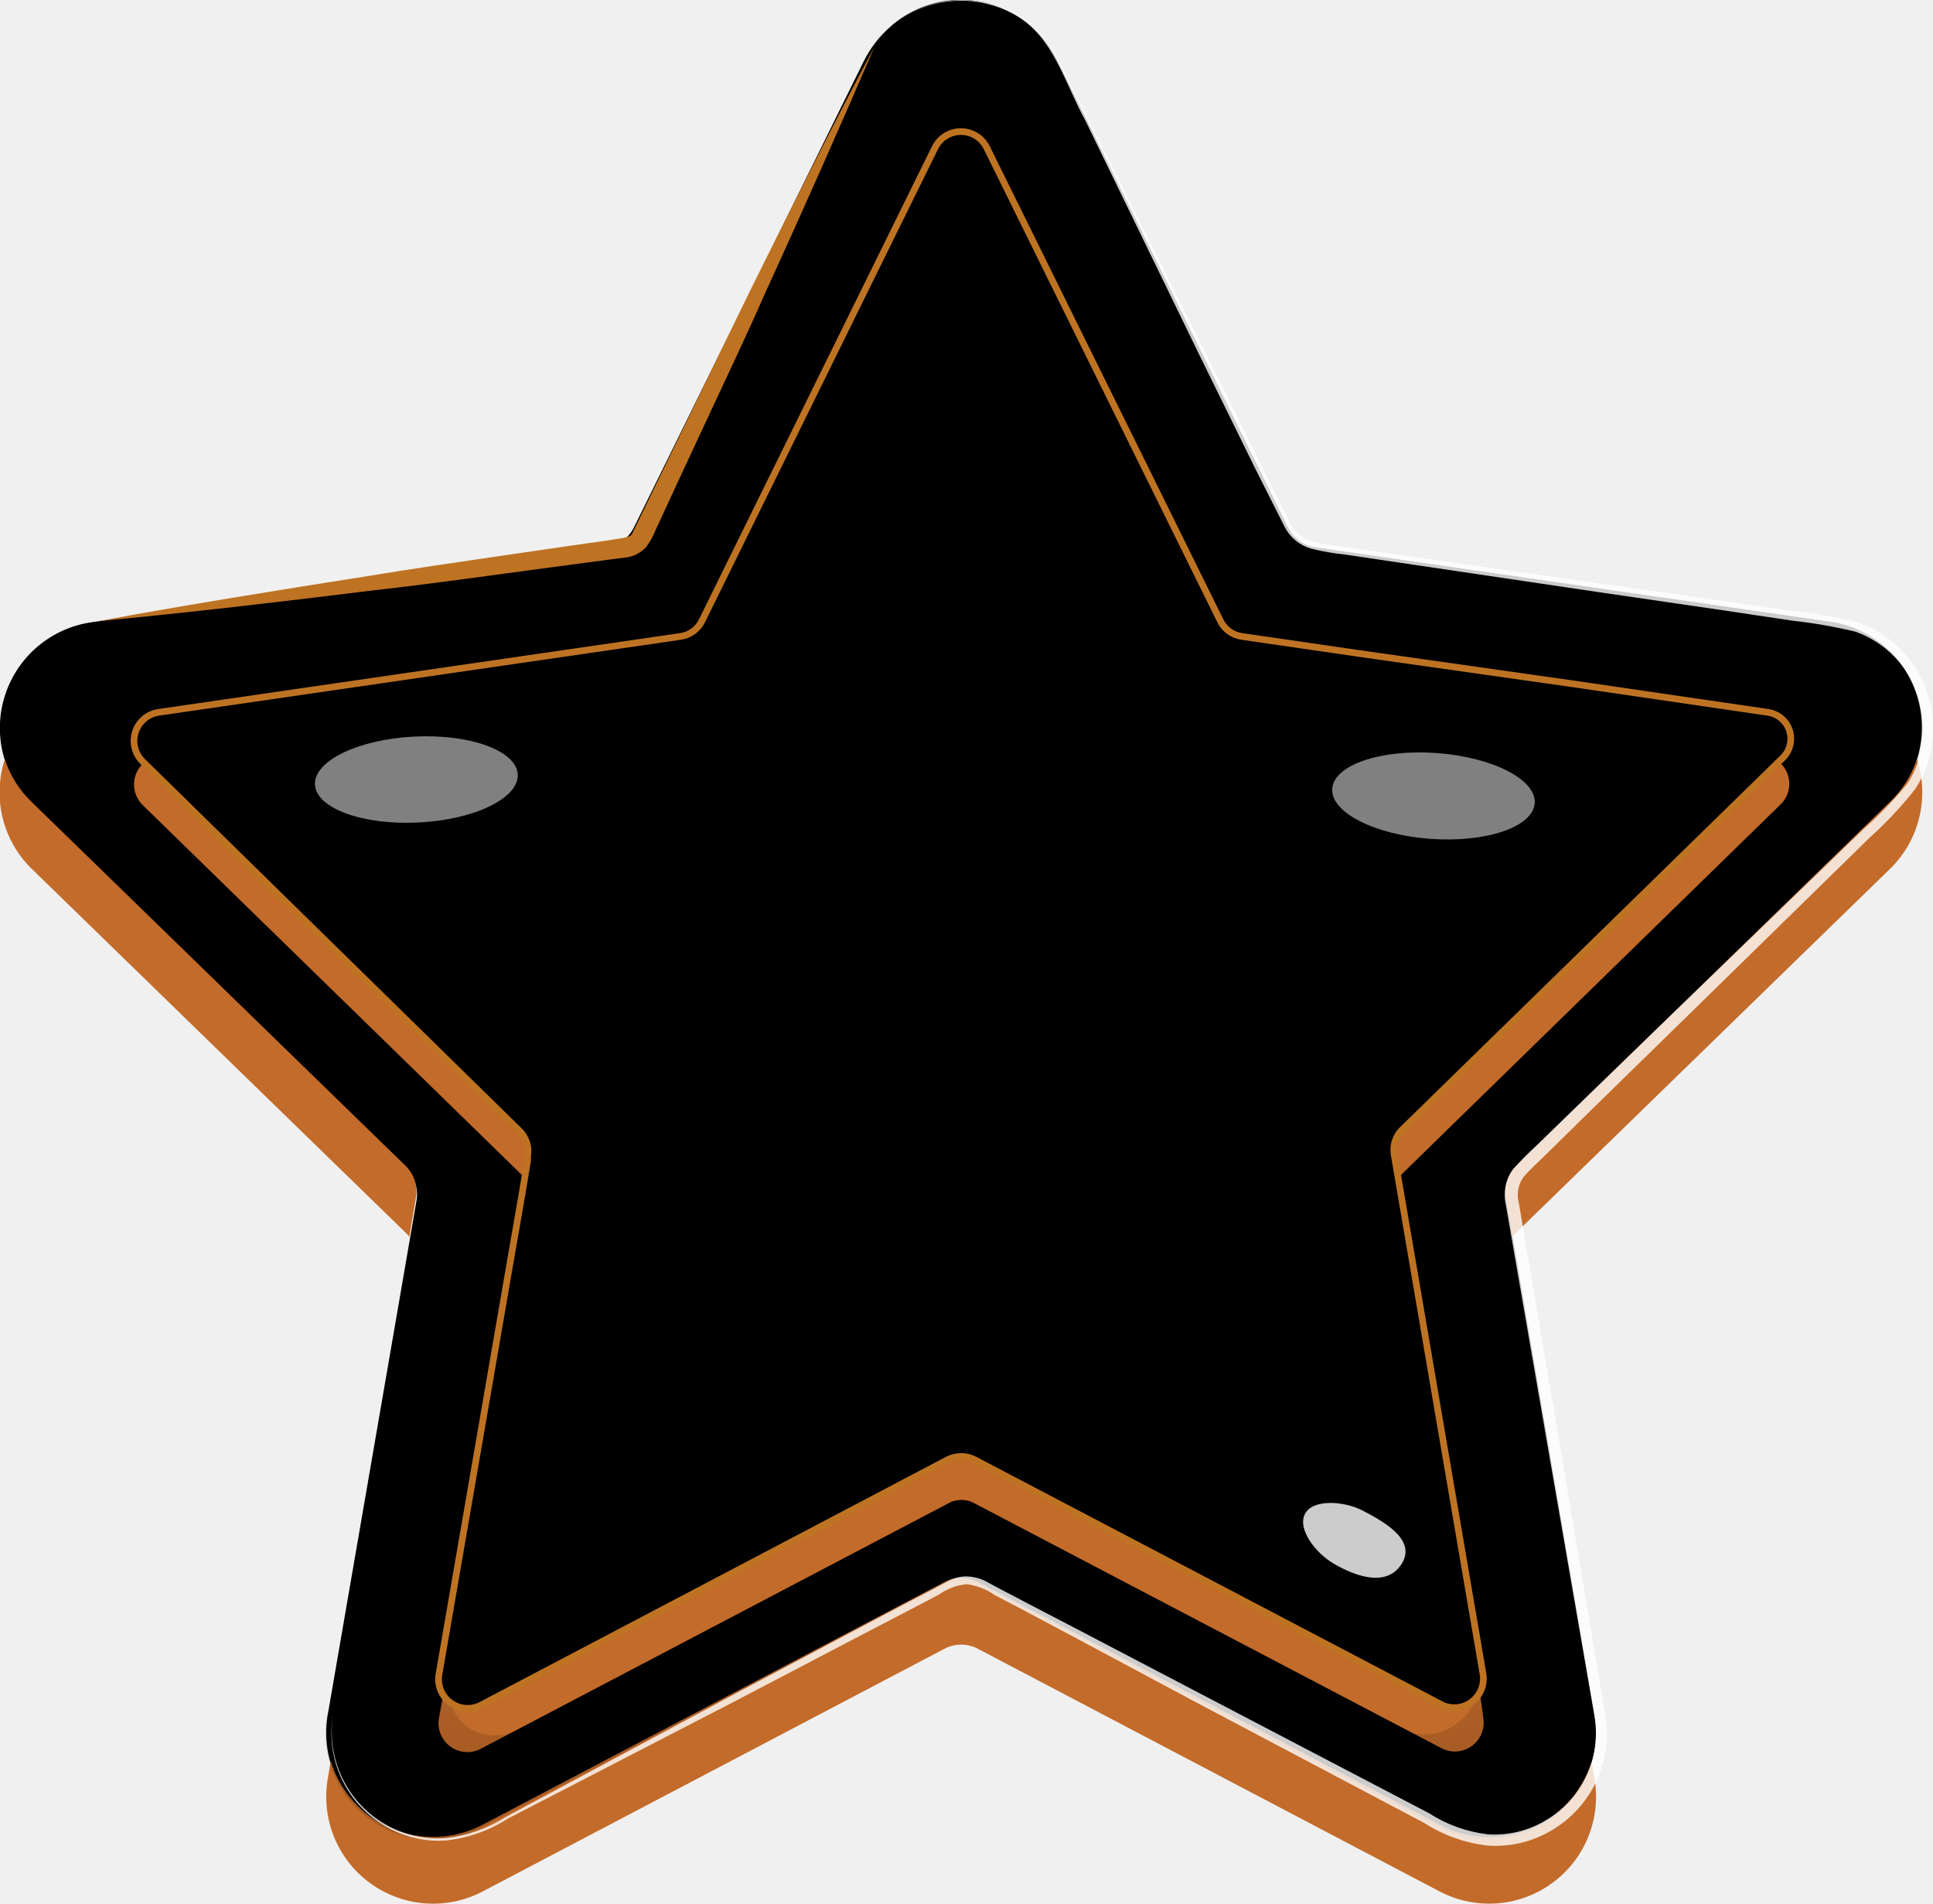
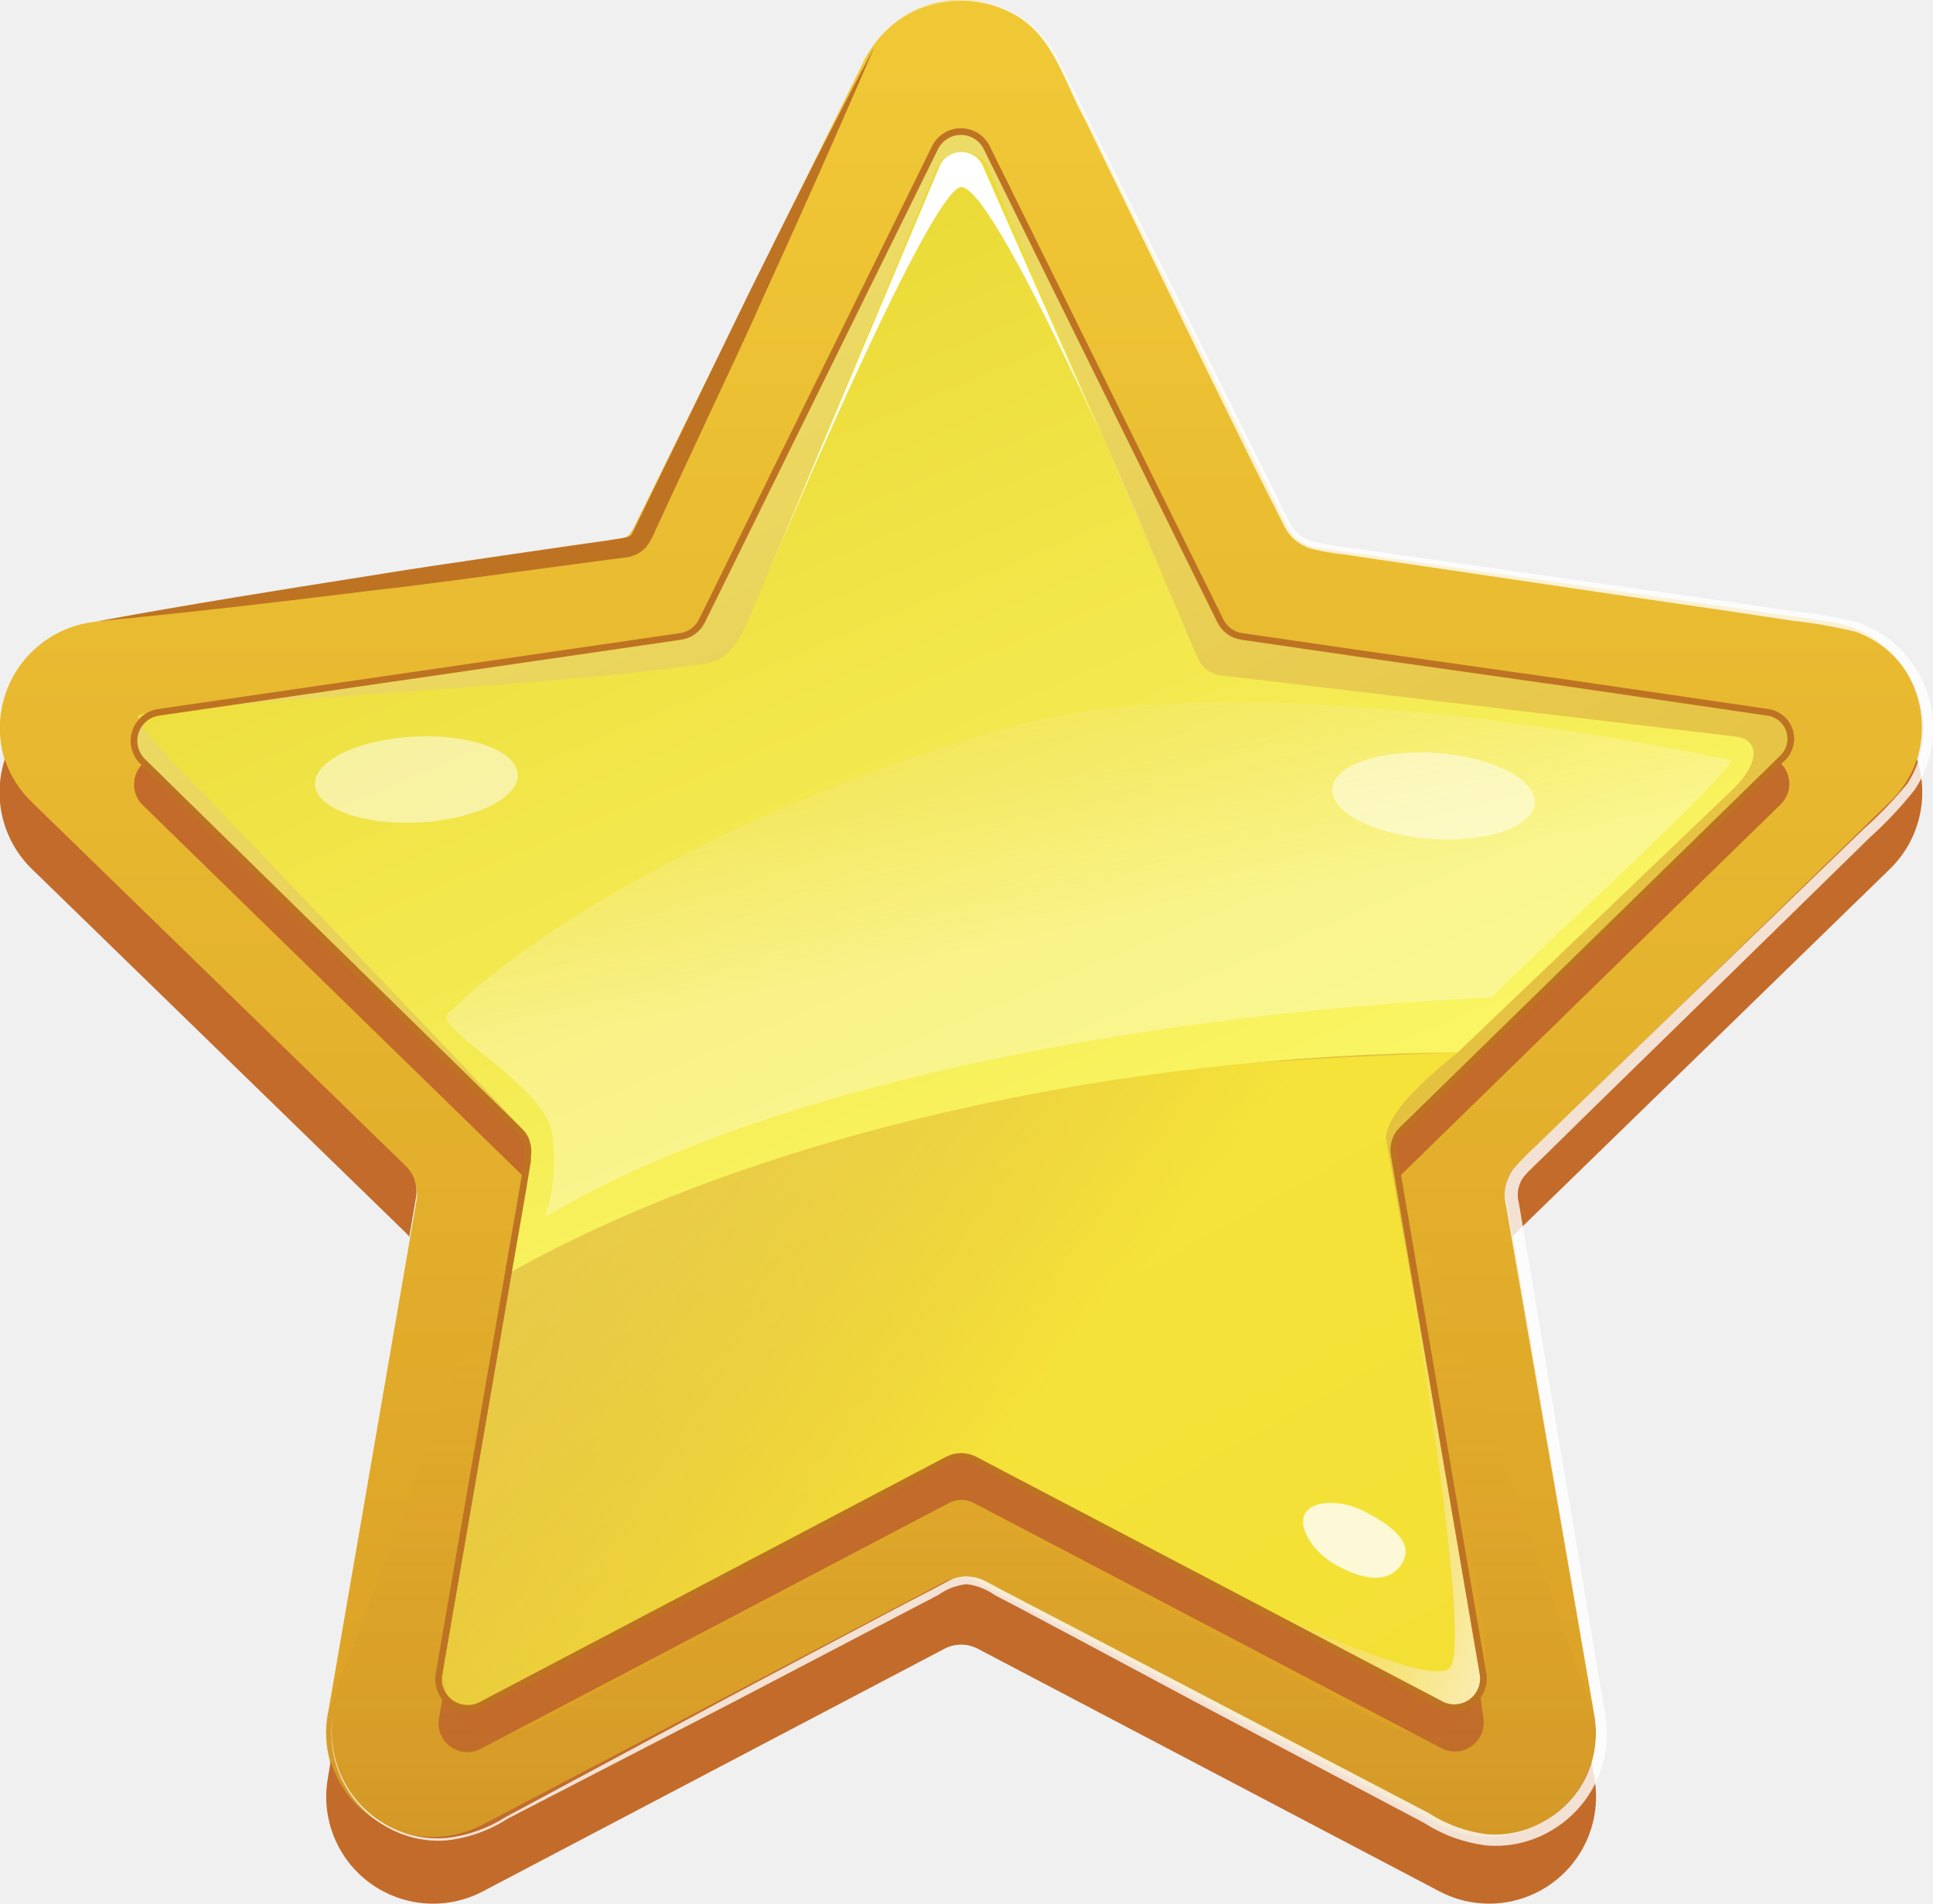
<svg xmlns="http://www.w3.org/2000/svg" xmlns:xlink="http://www.w3.org/1999/xlink" viewBox="0 0 72.36 71.26">
  <defs>
    <linearGradient id="Безымянный_градиент_4" x1="35.99" y1="1.88" x2="35.99" y2="68.61" gradientUnits="userSpaceOnUse">
-       <stop offset="0" stopColor="#f0c836" />
-       <stop offset="1" stopColor="#dba026" />
+       <stop offset="0" stop-color="#f0c836" />
+       <stop offset="1" stop-color="#dba026" />
    </linearGradient>
    <linearGradient id="Безымянный_градиент_1294" x1="23.98" y1="13.31" x2="52.55" y2="64.9" gradientUnits="userSpaceOnUse">
-       <stop offset="0" stopColor="#ecdb66" />
-       <stop offset="1" stopColor="#e1b32c" />
+       <stop offset="0" stop-color="#ecdb66" />
+       <stop offset="1" stop-color="#e1b32c" />
    </linearGradient>
    <linearGradient id="Безымянный_градиент_1328" x1="35.96" y1="43.92" x2="35.96" y2="68.77" gradientUnits="userSpaceOnUse">
-       <stop offset="0" stopColor="#f0c635" stop-opacity="0" />
-       <stop offset="1" stopColor="#af6f2e" />
+       <stop offset="0" stop-color="#f0c635" stop-opacity="0" />
+       <stop offset="1" stop-color="#af6f2e" />
    </linearGradient>
    <linearGradient id="Безымянный_градиент_1735" x1="20.56" y1="39.69" x2="40.56" y2="55.36" gradientUnits="userSpaceOnUse">
-       <stop offset="0" stopColor="#f6e135" stop-opacity="0" />
-       <stop offset=".09" stopColor="#f6e135" stop-opacity=".04" />
-       <stop offset=".24" stopColor="#f7e335" stop-opacity=".14" />
-       <stop offset=".44" stopColor="#f7e536" stop-opacity=".31" />
-       <stop offset=".66" stopColor="#f8e836" stop-opacity=".54" />
-       <stop offset=".88" stopColor="#f9eb37" stop-opacity=".8" />
+       <stop offset="0" stop-color="#f6e135" stop-opacity="0" />
+       <stop offset=".09" stop-color="#f6e135" stop-opacity=".04" />
+       <stop offset=".24" stop-color="#f7e335" stop-opacity=".14" />
+       <stop offset=".44" stop-color="#f7e536" stop-opacity=".31" />
+       <stop offset=".66" stop-color="#f8e836" stop-opacity=".54" />
+       <stop offset=".88" stop-color="#f9eb37" stop-opacity=".8" />
    </linearGradient>
    <linearGradient id="Безымянный_градиент_2" x1="27.29" y1="8.29" x2="43.47" y2="46.52" gradientUnits="userSpaceOnUse">
-       <stop offset="0" stopColor="#ead935" />
-       <stop offset="1" stopColor="#fbf766" />
+       <stop offset="0" stop-color="#ead935" />
+       <stop offset="1" stop-color="#fbf766" />
    </linearGradient>
    <linearGradient id="Безымянный_градиент_1724" x1="27.43" y1="-34.68" x2="42.94" y2="44.25" gradientUnits="userSpaceOnUse">
-       <stop offset=".59" stopColor="#efc446" stop-opacity="0" />
-       <stop offset=".61" stopColor="#f0c64d" stop-opacity=".04" />
-       <stop offset=".65" stopColor="#f1cc5f" stop-opacity=".13" />
-       <stop offset=".7" stopColor="#f4d57c" stop-opacity=".29" />
-       <stop offset=".77" stopColor="#f7e2a5" stop-opacity=".51" />
-       <stop offset=".83" stopColor="#fcf3d8" stop-opacity=".79" />
-       <stop offset=".88" stopColor="#fff" />
+       <stop offset=".59" stop-color="#efc446" stop-opacity="0" />
+       <stop offset=".61" stop-color="#f0c64d" stop-opacity=".04" />
+       <stop offset=".65" stop-color="#f1cc5f" stop-opacity=".13" />
+       <stop offset=".7" stop-color="#f4d57c" stop-opacity=".29" />
+       <stop offset=".77" stop-color="#f7e2a5" stop-opacity=".51" />
+       <stop offset=".83" stop-color="#fcf3d8" stop-opacity=".79" />
+       <stop offset=".88" stop-color="#fff" />
    </linearGradient>
    <linearGradient id="Безымянный_градиент_1304" x1="10983.14" y1="10954.42" x2="10994.32" y2="10969.92" gradientTransform="rotate(143 7311.88 3727.72)" gradientUnits="userSpaceOnUse">
-       <stop offset=".16" stopColor="#fff" />
-       <stop offset=".64" stopColor="#f6de98" stop-opacity=".44" />
-       <stop offset="1" stopColor="#efc446" stop-opacity="0" />
+       <stop offset=".16" stop-color="#fff" />
+       <stop offset=".64" stop-color="#f6de98" stop-opacity=".44" />
+       <stop offset="1" stop-color="#efc446" stop-opacity="0" />
    </linearGradient>
    <linearGradient id="Безымянный_градиент_1304-2" x1="-204.27" y1="92.08" x2="-193.06" y2="107.62" gradientTransform="rotate(.62 7080.37 21956.3)" xlink:href="#Безымянный_градиент_1304" />
    <style>.cls-2{fill:#c36b2a}.cls-13{fill:#fff}.cls-10{opacity:.58}.cls-13{opacity:.5}</style>
  </defs>
  <g id="Шар_2" data-name="Шар 2">
    <g id="Star_progress">
      <path d="M56.79 43.73a1.35 1.35 0 00-.39 1.21l3.29 19.24a4 4 0 01-5.8 4.21l-17.28-9.08a1.34 1.34 0 00-1.26 0l-17.28 9.08a4 4 0 01-5.8-4.22l3-17.37.32-1.86a1.35 1.35 0 00-.39-1.21l-14-13.62a4 4 0 012.22-6.82l19.31-2.8a1.39 1.39 0 001-.75l8.63-17.5A4.18 4.18 0 0133.33 1l.1-.09a4 4 0 016.14 1.32l8.64 17.5a1.39 1.39 0 001 .75l5.46.79 13.85 2a4 4 0 012.22 6.82z" fill="url(#Безымянный_градиент_4)" />
      <path class="cls-2" d="M19.47 43.91L5.34 30.13a1.08 1.08 0 01.16-1.67l14 13.61a1.06 1.06 0 01.31 1l-.18 1zM55.53 64.32A1.08 1.08 0 0154 65.45l-17.51-9.18a1 1 0 00-1 0L18 65.45a1.08 1.08 0 01-1.57-1.13l.18-1a1.09 1.09 0 001.39.33l17.47-9.19a1.1 1.1 0 011 0L54 63.62a1.09 1.09 0 001.39-.33zM66.63 30.13L52.51 43.91l-.14.15-.18-1a1.06 1.06 0 01.32-1l14-13.61a1.07 1.07 0 01.12 1.68z" />
      <path d="M52.19 43.22l3.33 19.46A1.08 1.08 0 0154 63.81l-17.52-9.18a1 1 0 00-1 0L18 63.81a1.07 1.07 0 01-1.56-1.13l3.08-18 .26-1.48a1.05 1.05 0 00-.32-.95L5.35 28.49a1.08 1.08 0 01.59-1.84l19.53-2.83a1.11 1.11 0 00.81-.59L35 5.53a1.08 1.08 0 011.93 0l8.74 17.7a1.13 1.13 0 00.81.59l4.34.63L66 26.65a1.08 1.08 0 01.6 1.84L52.5 42.27a1 1 0 00-.31.95z" fill="url(#Безымянный_градиент_1294)" />
      <path class="cls-2" d="M15.18 46.13l-14-13.62a4 4 0 01-1-4.09 3.91 3.91 0 001 1.59l14 13.62a1.34 1.34 0 01.39 1.2l-.25 1.46a1.07 1.07 0 00-.14-.16zM59.69 66.58a4 4 0 01-5.8 4.21l-17.28-9.08a1.34 1.34 0 00-1.26 0l-17.28 9.08a4 4 0 01-5.8-4.22l.11-.66a4 4 0 005.69 2.38l17.28-9.08a1.34 1.34 0 011.26 0l17.28 9.08a4 4 0 005.69-2.37zM70.76 32.51l-14 13.62a1.07 1.07 0 00-.14.16l-.25-1.46a1.34 1.34 0 01.39-1.2l14-13.63a3.91 3.91 0 001-1.59 4 4 0 01-1 4.1z" />
      <path d="M59.67 64.18l-7.48-21 3.35 17.57c.5 2.9-1.11 5.11-3.72 3.75l-15.31-8.01a1.19 1.19 0 00-1.13 0l-15.31 8c-2.6 1.37-3.86-.53-3.36-3.42l2.54-14.82.21-1.25-7.22 19.18a4 4 0 005.81 4.21l17.27-9.08a1.36 1.36 0 011.27 0l17.27 9.08a4 4 0 005.81-4.21z" fill="url(#Безымянный_градиент_1328)" opacity=".16" />
      <path d="M37.48 40.58c-8.16 1-11.41 2.79-18.22 5.71l-2.84 16.39A1.07 1.07 0 0018 63.81l17.47-9.18a1.06 1.06 0 011 0l17.47 9.18a1.07 1.07 0 001.56-1.13l-3.62-20.07c0-1.16 2.44-3 2.69-3.22 0 0-9.64.32-17.09 1.19z" fill="url(#Безымянный_градиент_1735)" />
      <path d="M64.93 29.48l-10.36 9.91c-12.58.07-26.08 3-35.43 8.21l.39-2.24.25-2.36a1 1 0 000-.48C19.7 42.32 7.8 29.89 7.8 29.89c-.31-.31-2.75-2.73-2.63-3.1s15.76-1.12 20.67-1.88c.86-.14 1.5.08 2.37-2.17l6.85-16.45a1.08 1.08 0 011.94 0l7.86 18.39a1.06 1.06 0 00.81.59L65 27.57c.81.12.93.89-.07 1.91z" fill="url(#Безымянный_градиент_2)" />
      <path d="M51 56.53c.7.37 2.06 1.07 1.47 2s-1.82.41-2.53 0-1.38-1.31-1.09-1.87 1.44-.49 2.15-.13z" opacity=".8" fill="#fff" />
      <path d="M38.11 27.13c-8 2.16-17 6.56-21.36 10.82-.54.52 3.57 2.63 3.91 4.42a6.6 6.6 0 01-.26 3.18c12.74-7.55 35.43-8.21 35.43-8.21 2.91-2.91 8-7.43 9-8.88.04 0-17.38-3.84-26.72-1.33z" opacity=".3" fill="url(#Безымянный_градиент_1724)" />
      <path d="M54.24 62.46c-1.42 1-14.89-6.23-14.89-6.23l14.21 7.38c.74.45 2.17.06 1.95-.78l-3.24-18s3.02 16.87 1.97 17.63z" fill="url(#Безымянный_градиент_1304)" />
      <path d="M52.5 42.27a1.06 1.06 0 00-.31.95l3.33 19.46A1.09 1.09 0 0154 63.82l-17.52-9.19a1.1 1.1 0 00-1 0L18 63.82a1.09 1.09 0 01-1.57-1.14L19.14 47l.39-2.24.22-1.32v-.17a1.06 1.06 0 00-.31-.95L5.34 28.5a1.08 1.08 0 01.6-1.84l19.53-2.84a1.06 1.06 0 00.81-.59L35 5.53a1.08 1.08 0 011.94 0l8.74 17.7a1.06 1.06 0 00.81.59l4.33.63 7.05 1 .92.13 7.39 1.08a1 1 0 01.55 1.71L52.87 41.91z" fill="none" stroke="#be7323" strokeMiterlimit="10" stroke-width=".25" />
      <ellipse class="cls-13" cx="15.59" cy="29.17" rx="3.8" ry="1.61" transform="rotate(-2.86 15.7 29.25)" />
      <ellipse class="cls-13" cx="53.68" cy="29.79" rx="1.61" ry="3.8" transform="rotate(-85.88 53.67 29.8)" />
      <path d="M36 7c1.45.13 7.57 14.58 7.57 14.58L36.83 6.3a.89.89 0 00-1.69 0l-6.78 16.1S34.81 6.93 36 7z" fill="url(#Безымянный_градиент_1304-2)" />
      <path d="M33.43.92A4.11 4.11 0 0138 .51a4.16 4.16 0 011.64 1.76l1.09 2.17 4.34 8.66 2.16 4.34 1.08 2.18a1.36 1.36 0 00.85.65 10 10 0 001.16.2l9.6 1.37 4.8.68 2.4.35a17.53 17.53 0 012.42.42 4.19 4.19 0 012.82 3.85 4.07 4.07 0 01-.68 2.41A14.44 14.44 0 0170 31.34l-6.93 6.78-3.47 3.39-1.73 1.7c-.27.27-.62.58-.83.83a1.15 1.15 0 00-.18 1l3.23 19.12a4.19 4.19 0 01-2 4.34 4.09 4.09 0 01-2.44.57 5.54 5.54 0 01-2.33-.84l-8.57-4.53-4.3-2.3-2.14-1.14-1.07-.56a2.35 2.35 0 00-1.05-.41 2.21 2.21 0 00-1.06.4l-1.07.56-2.15 1.12-4.3 2.25L19 68.07a5.3 5.3 0 01-2.28.81 3.9 3.9 0 01-2.34-.56 4 4 0 01-1.91-4.15 4 4 0 001.94 4.1 3.93 3.93 0 002.3.52 5.22 5.22 0 002.23-.79l8.56-4.6 4.28-2.27L33.92 60l1.08-.56.54-.29a1.44 1.44 0 01.65-.15 1.67 1.67 0 01.65.15l.54.29 1.07.56 2.15 1.12 4.3 2.25 8.59 4.49a5.19 5.19 0 002.18.79 3.73 3.73 0 002.21-.53 3.77 3.77 0 001.8-3.93l-3.31-19.1a1.63 1.63 0 01.28-1.34 12.39 12.39 0 01.88-.89l1.74-1.69 3.48-3.37 7-6.76a15.53 15.53 0 001.65-1.71 3.74 3.74 0 00.6-2.18 3.83 3.83 0 00-2.55-3.51 18.85 18.85 0 00-2.35-.41l-2.4-.36-4.8-.7-9.59-1.42a9 9 0 01-1.21-.21 1.61 1.61 0 01-1-.8L47 17.56l-2.14-4.35-4.24-8.72C39.85 3.1 39.44 1.37 38 .56a4.09 4.09 0 00-4.57.36z" fill="#fff" opacity=".8" />
      <path d="M3.66 23.25c3.36-.62 6.74-1.16 10.11-1.69 1.69-.28 3.38-.52 5.07-.77l2.54-.37 1.27-.18c.41-.07.93-.11 1-.24l4.44-9.14c1.52-3.06 3.05-6.12 4.66-9.14a468.37 468.37 0 01-4.17 9.39c-.69 1.57-1.43 3.11-2.15 4.66l-1.08 2.32-.54 1.17-.27.58a2.73 2.73 0 01-.35.63 1.22 1.22 0 01-.8.4l-.64.08-1.27.17-2.54.34c-1.69.23-3.39.46-5.09.65-3.39.42-6.79.82-10.19 1.14z" fill="#be7323" />
    </g>
  </g>
</svg>
